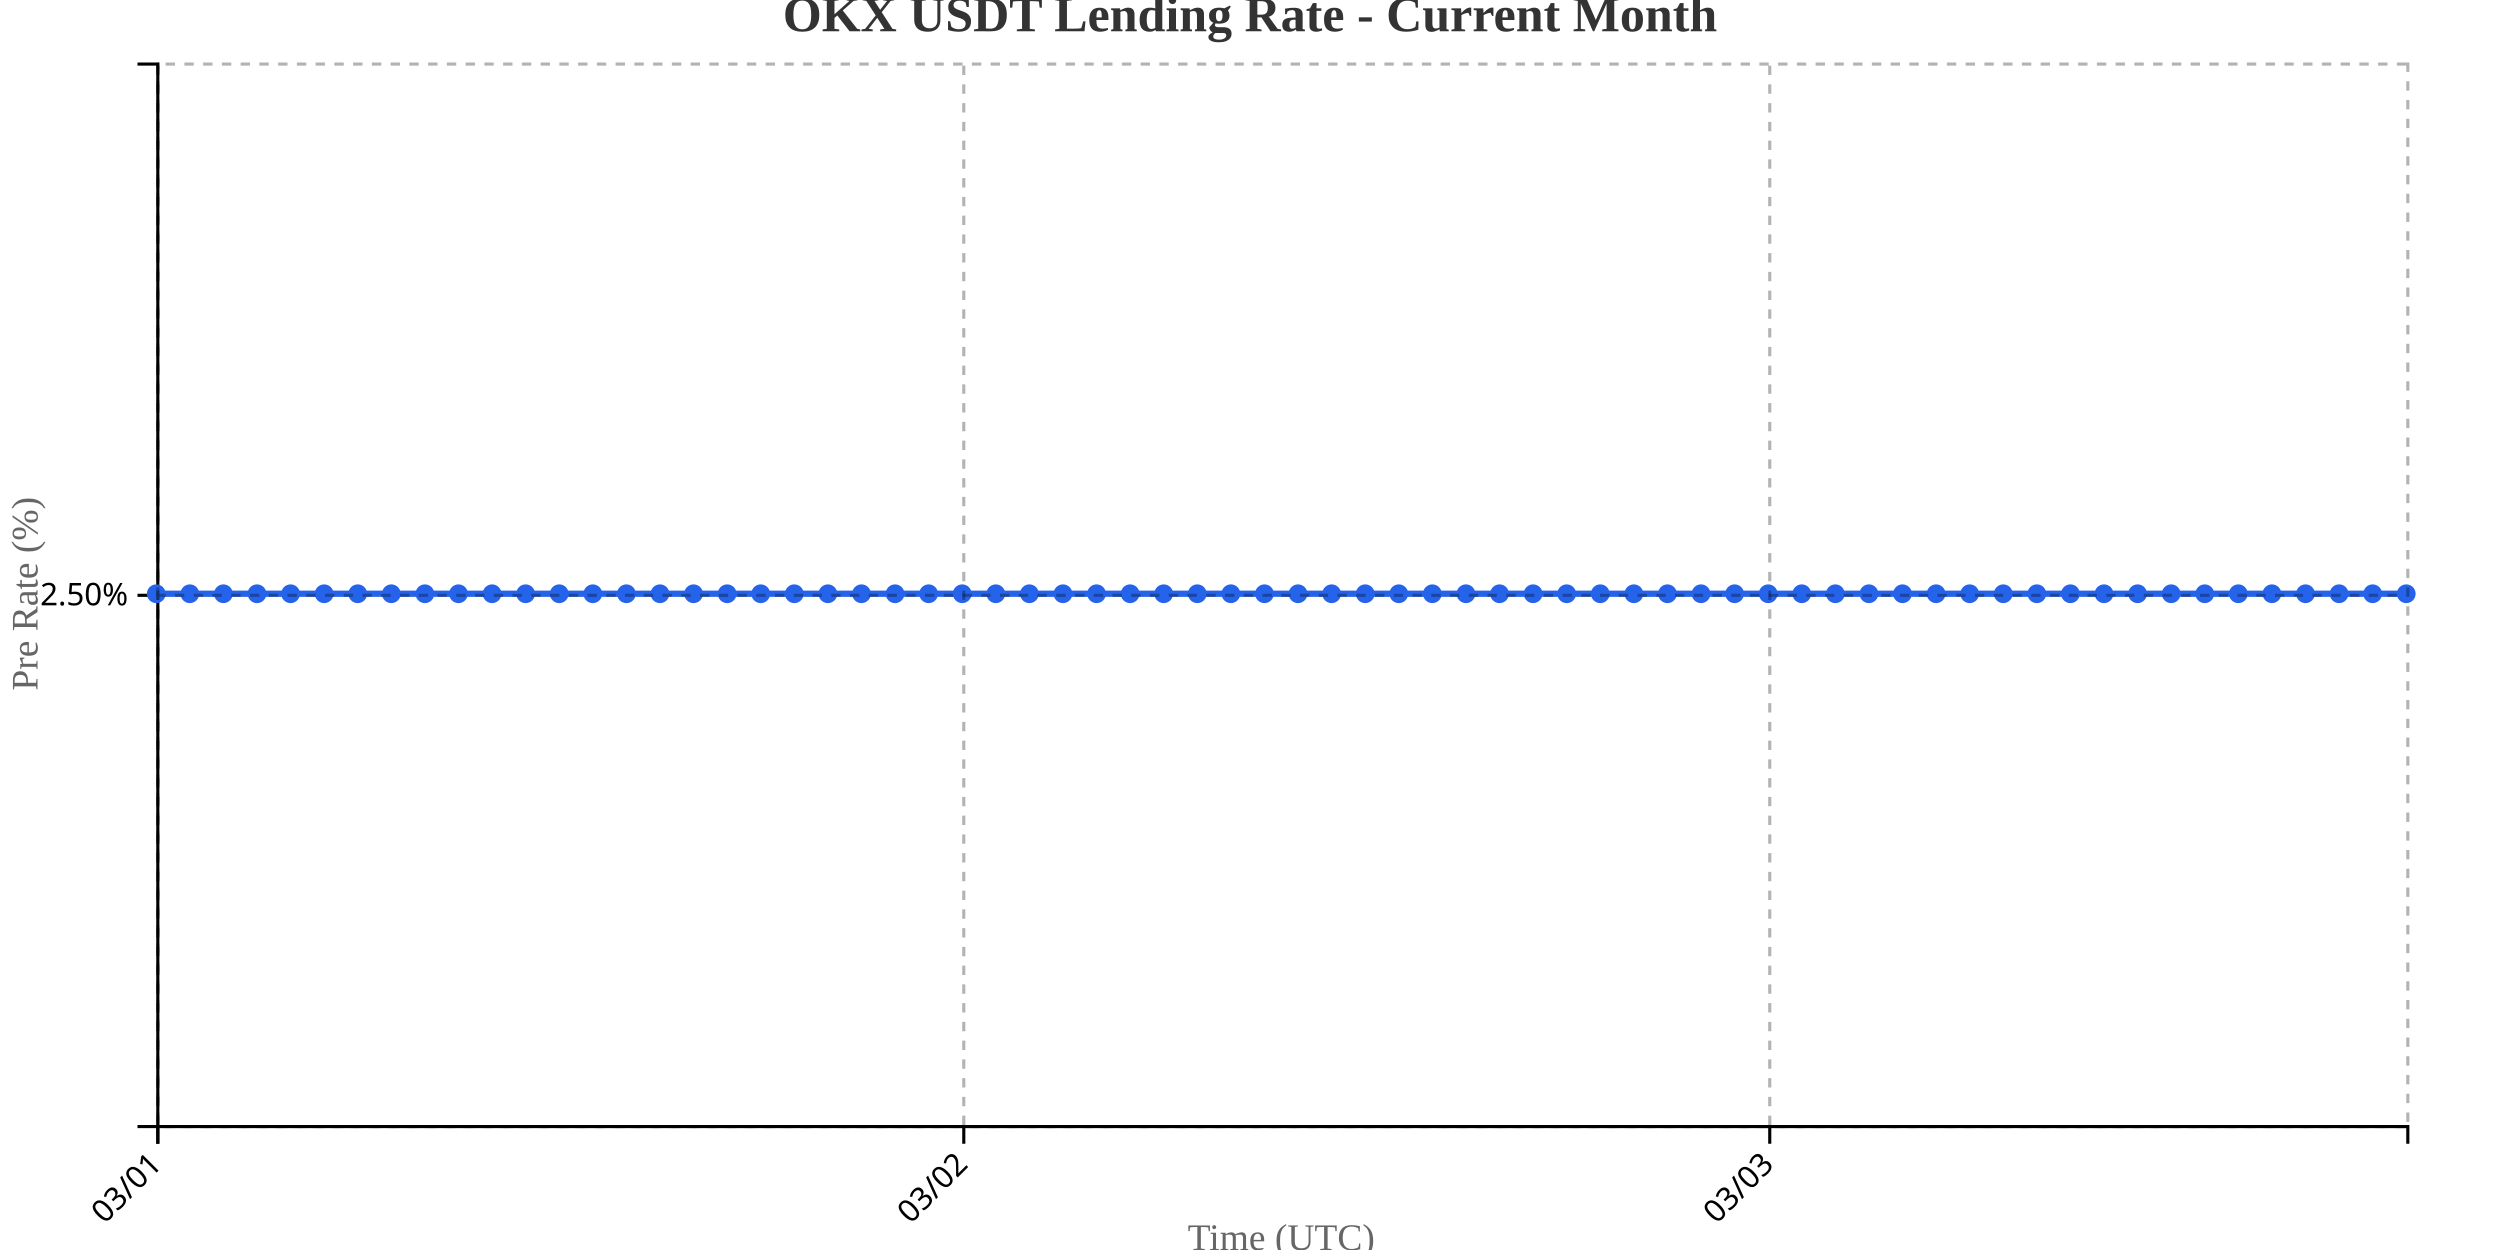
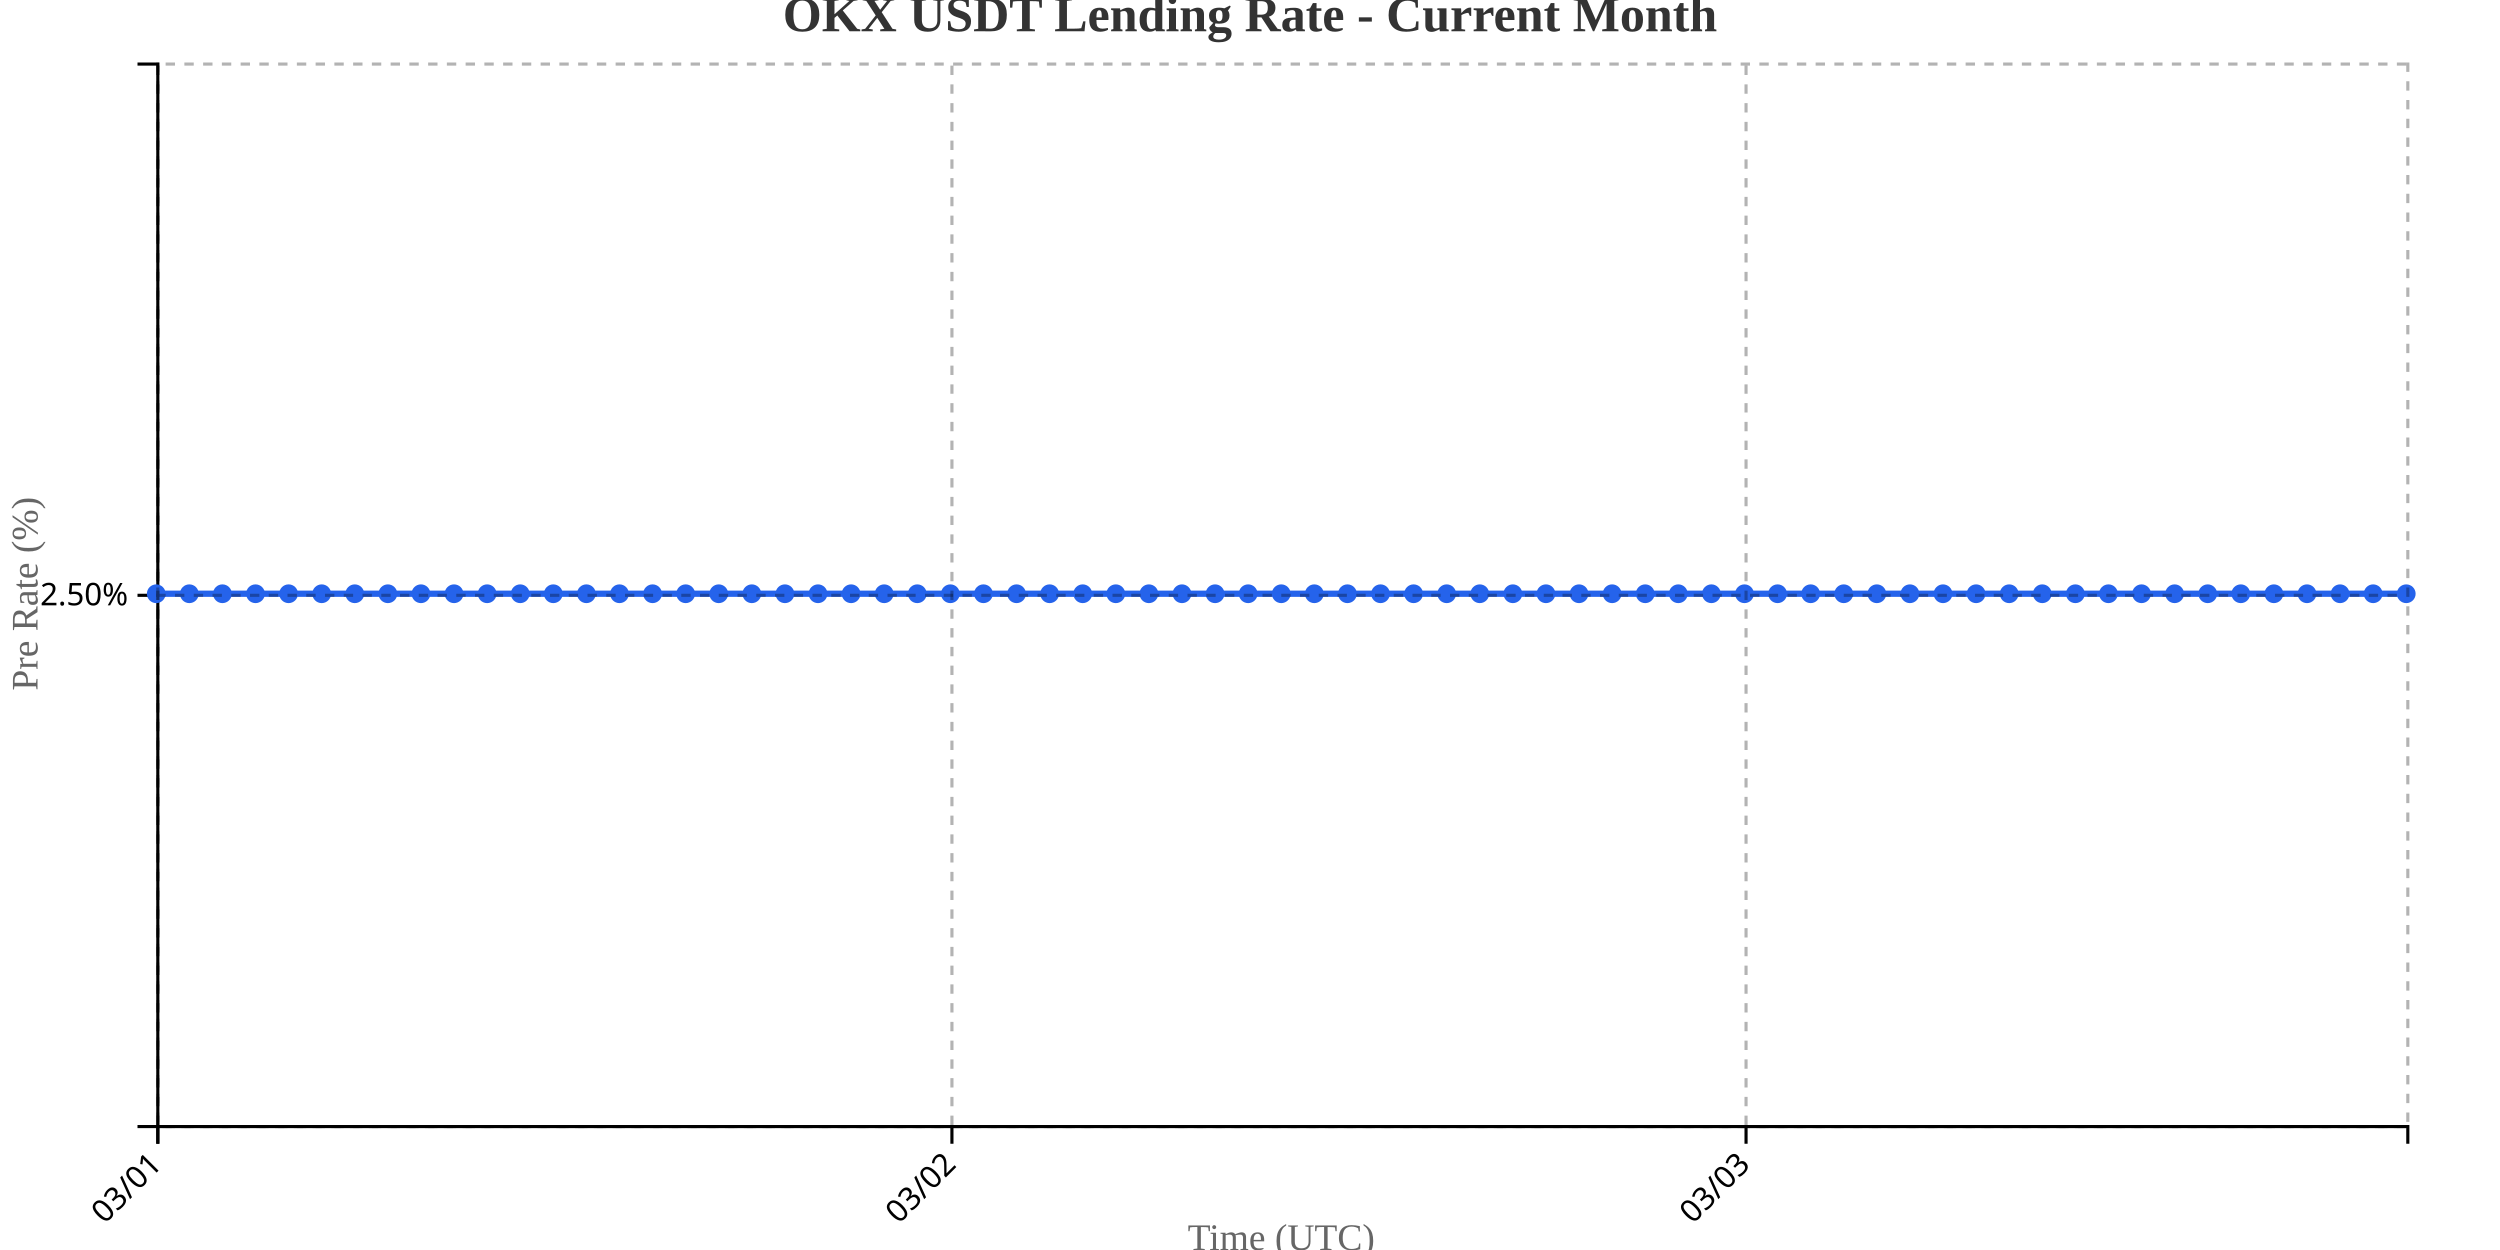
<svg xmlns="http://www.w3.org/2000/svg" width="800" height="400">
  <g transform="translate(50,20)">
    <g transform="translate(0,340)" fill="none" font-size="10" font-family="sans-serif" text-anchor="middle">
      <path class="domain" stroke="currentColor" d="M0.5,6V0.5H720.5V6" />
      <g class="tick" opacity="1" transform="translate(0.5,0)">
        <line stroke="currentColor" y2="6" />
        <text fill="currentColor" y="9" dy=".15em" style="text-anchor: end;" dx="-.8em" transform="rotate(-45)">03/01</text>
      </g>
-       <g class="tick" opacity="1" transform="translate(258.4104,0)">
+       <g class="tick" opacity="1" transform="translate(254.6176,0)">
        <line stroke="currentColor" y2="6" />
        <text fill="currentColor" y="9" dy=".15em" style="text-anchor: end;" dx="-.8em" transform="rotate(-45)">03/02</text>
      </g>
-       <g class="tick" opacity="1" transform="translate(516.3209,0)">
+       <g class="tick" opacity="1" transform="translate(508.7353,0)">
        <line stroke="currentColor" y2="6" />
        <text fill="currentColor" y="9" dy=".15em" style="text-anchor: end;" dx="-.8em" transform="rotate(-45)">03/03</text>
      </g>
    </g>
    <g fill="none" font-size="10" font-family="sans-serif" text-anchor="end">
      <path class="domain" stroke="currentColor" d="M-6,340.5H0.5V0.5H-6" />
      <g class="tick" opacity="1" transform="translate(0,170.5)">
        <line stroke="currentColor" x2="-6" />
        <text fill="currentColor" x="-9" dy="0.32em">2.50%</text>
      </g>
    </g>
    <text transform="rotate(-90)" y="-50" x="-170" dy="1em" style="text-anchor: middle; font-size: 12px; fill: #666;">Pre Rate (%)</text>
    <text transform="translate(360, 380)" style="text-anchor: middle; font-size: 12px; fill: #666;">Time (UTC)</text>
-     <path fill="none" stroke="#2563eb" stroke-width="2" d="M0,170C3.582,170,7.164,170,10.746,170C14.328,170,17.91,170,21.493,170C25.075,170,28.657,170,32.239,170C35.821,170,39.403,170,42.985,170C46.567,170,50.149,170,53.731,170C57.313,170,60.896,170,64.478,170C68.06,170,71.642,170,75.224,170C78.806,170,82.388,170,85.97,170C89.552,170,93.134,170,96.716,170C100.299,170,103.881,170,107.463,170C111.045,170,114.627,170,118.209,170C121.791,170,125.373,170,128.955,170C132.537,170,136.119,170,139.701,170C143.284,170,146.866,170,150.448,170C154.03,170,157.612,170,161.194,170C164.776,170,168.358,170,171.94,170C175.522,170,179.104,170,182.687,170C186.269,170,189.851,170,193.433,170C197.015,170,200.597,170,204.179,170C207.761,170,211.343,170,214.925,170C218.507,170,222.09,170,225.672,170C229.254,170,232.836,170,236.418,170C240,170,243.582,170,247.164,170C250.746,170,254.328,170,257.91,170C261.493,170,265.075,170,268.657,170C272.239,170,275.821,170,279.403,170C282.985,170,286.567,170,290.149,170C293.731,170,297.313,170,300.896,170C304.478,170,308.06,170,311.642,170C315.224,170,318.806,170,322.388,170C325.97,170,329.552,170,333.134,170C336.716,170,340.299,170,343.881,170C347.463,170,351.045,170,354.627,170C358.209,170,361.791,170,365.373,170C368.955,170,372.537,170,376.119,170C379.701,170,383.284,170,386.866,170C390.448,170,394.03,170,397.612,170C401.194,170,404.776,170,408.358,170C411.94,170,415.522,170,419.104,170C422.687,170,426.269,170,429.851,170C433.433,170,437.015,170,440.597,170C444.179,170,447.761,170,451.343,170C454.925,170,458.507,170,462.09,170C465.672,170,469.254,170,472.836,170C476.418,170,480,170,483.582,170C487.164,170,490.746,170,494.328,170C497.91,170,501.493,170,505.075,170C508.657,170,512.239,170,515.821,170C519.403,170,522.985,170,526.567,170C530.149,170,533.731,170,537.313,170C540.896,170,544.478,170,548.06,170C551.642,170,555.224,170,558.806,170C562.388,170,565.97,170,569.552,170C573.134,170,576.716,170,580.299,170C583.881,170,587.463,170,591.045,170C594.627,170,598.209,170,601.791,170C605.373,170,608.955,170,612.537,170C616.119,170,619.701,170,623.284,170C626.866,170,630.448,170,634.03,170C637.612,170,641.194,170,644.776,170C648.358,170,651.94,170,655.522,170C659.104,170,662.687,170,666.269,170C669.851,170,673.433,170,677.015,170C680.597,170,684.179,170,687.761,170C691.343,170,694.925,170,698.507,170C702.09,170,705.672,170,709.254,170C712.836,170,716.418,170,720,170" />
+     <path fill="none" stroke="#2563eb" stroke-width="2" d="M0,170C3.529,170,7.059,170,10.588,170C14.118,170,17.647,170,21.176,170C24.706,170,28.235,170,31.765,170C35.294,170,38.824,170,42.353,170C45.882,170,49.412,170,52.941,170C56.471,170,60,170,63.529,170C67.059,170,70.588,170,74.118,170C77.647,170,81.176,170,84.706,170C88.235,170,91.765,170,95.294,170C98.824,170,102.353,170,105.882,170C109.412,170,112.941,170,116.471,170C120,170,123.529,170,127.059,170C130.588,170,134.118,170,137.647,170C141.176,170,144.706,170,148.235,170C151.765,170,155.294,170,158.824,170C162.353,170,165.882,170,169.412,170C172.941,170,176.471,170,180,170C183.529,170,187.059,170,190.588,170C194.118,170,197.647,170,201.176,170C204.706,170,208.235,170,211.765,170C215.294,170,218.824,170,222.353,170C225.882,170,229.412,170,232.941,170C236.471,170,240,170,243.529,170C247.059,170,250.588,170,254.118,170C257.647,170,261.176,170,264.706,170C268.235,170,271.765,170,275.294,170C278.824,170,282.353,170,285.882,170C289.412,170,292.941,170,296.471,170C300,170,303.529,170,307.059,170C310.588,170,314.118,170,317.647,170C321.176,170,324.706,170,328.235,170C331.765,170,335.294,170,338.824,170C342.353,170,345.882,170,349.412,170C352.941,170,356.471,170,360,170C363.529,170,367.059,170,370.588,170C374.118,170,377.647,170,381.176,170C384.706,170,388.235,170,391.765,170C395.294,170,398.824,170,402.353,170C405.882,170,409.412,170,412.941,170C416.471,170,420,170,423.529,170C427.059,170,430.588,170,434.118,170C437.647,170,441.176,170,444.706,170C448.235,170,451.765,170,455.294,170C458.824,170,462.353,170,465.882,170C469.412,170,472.941,170,476.471,170C480,170,483.529,170,487.059,170C490.588,170,494.118,170,497.647,170C501.176,170,504.706,170,508.235,170C511.765,170,515.294,170,518.824,170C522.353,170,525.882,170,529.412,170C532.941,170,536.471,170,540,170C543.529,170,547.059,170,550.588,170C554.118,170,557.647,170,561.176,170C564.706,170,568.235,170,571.765,170C575.294,170,578.824,170,582.353,170C585.882,170,589.412,170,592.941,170C596.471,170,600,170,603.529,170C607.059,170,610.588,170,614.118,170C617.647,170,621.176,170,624.706,170C628.235,170,631.765,170,635.294,170C638.824,170,642.353,170,645.882,170C649.412,170,652.941,170,656.471,170C660,170,663.529,170,667.059,170C670.588,170,674.118,170,677.647,170C681.176,170,684.706,170,688.235,170C691.765,170,695.294,170,698.824,170C702.353,170,705.882,170,709.412,170C712.941,170,716.471,170,720,170" />
    <circle class="dot" cx="0" cy="170" r="3" fill="#2563eb" />
-     <circle class="dot" cx="10.746" cy="170" r="3" fill="#2563eb" />
-     <circle class="dot" cx="21.493" cy="170" r="3" fill="#2563eb" />
-     <circle class="dot" cx="32.239" cy="170" r="3" fill="#2563eb" />
-     <circle class="dot" cx="42.985" cy="170" r="3" fill="#2563eb" />
-     <circle class="dot" cx="53.731" cy="170" r="3" fill="#2563eb" />
-     <circle class="dot" cx="64.478" cy="170" r="3" fill="#2563eb" />
-     <circle class="dot" cx="75.224" cy="170" r="3" fill="#2563eb" />
-     <circle class="dot" cx="85.97" cy="170" r="3" fill="#2563eb" />
-     <circle class="dot" cx="96.716" cy="170" r="3" fill="#2563eb" />
-     <circle class="dot" cx="107.463" cy="170" r="3" fill="#2563eb" />
-     <circle class="dot" cx="118.209" cy="170" r="3" fill="#2563eb" />
-     <circle class="dot" cx="128.955" cy="170" r="3" fill="#2563eb" />
-     <circle class="dot" cx="139.701" cy="170" r="3" fill="#2563eb" />
-     <circle class="dot" cx="150.448" cy="170" r="3" fill="#2563eb" />
-     <circle class="dot" cx="161.194" cy="170" r="3" fill="#2563eb" />
-     <circle class="dot" cx="171.94" cy="170" r="3" fill="#2563eb" />
-     <circle class="dot" cx="182.687" cy="170" r="3" fill="#2563eb" />
-     <circle class="dot" cx="193.433" cy="170" r="3" fill="#2563eb" />
-     <circle class="dot" cx="204.179" cy="170" r="3" fill="#2563eb" />
-     <circle class="dot" cx="214.925" cy="170" r="3" fill="#2563eb" />
-     <circle class="dot" cx="225.672" cy="170" r="3" fill="#2563eb" />
-     <circle class="dot" cx="236.418" cy="170" r="3" fill="#2563eb" />
-     <circle class="dot" cx="247.164" cy="170" r="3" fill="#2563eb" />
-     <circle class="dot" cx="257.91" cy="170" r="3" fill="#2563eb" />
-     <circle class="dot" cx="268.657" cy="170" r="3" fill="#2563eb" />
-     <circle class="dot" cx="279.403" cy="170" r="3" fill="#2563eb" />
-     <circle class="dot" cx="290.149" cy="170" r="3" fill="#2563eb" />
-     <circle class="dot" cx="300.896" cy="170" r="3" fill="#2563eb" />
-     <circle class="dot" cx="311.642" cy="170" r="3" fill="#2563eb" />
-     <circle class="dot" cx="322.388" cy="170" r="3" fill="#2563eb" />
-     <circle class="dot" cx="333.134" cy="170" r="3" fill="#2563eb" />
-     <circle class="dot" cx="343.881" cy="170" r="3" fill="#2563eb" />
-     <circle class="dot" cx="354.627" cy="170" r="3" fill="#2563eb" />
-     <circle class="dot" cx="365.373" cy="170" r="3" fill="#2563eb" />
-     <circle class="dot" cx="376.119" cy="170" r="3" fill="#2563eb" />
-     <circle class="dot" cx="386.866" cy="170" r="3" fill="#2563eb" />
-     <circle class="dot" cx="397.612" cy="170" r="3" fill="#2563eb" />
-     <circle class="dot" cx="408.358" cy="170" r="3" fill="#2563eb" />
-     <circle class="dot" cx="419.104" cy="170" r="3" fill="#2563eb" />
-     <circle class="dot" cx="429.851" cy="170" r="3" fill="#2563eb" />
-     <circle class="dot" cx="440.597" cy="170" r="3" fill="#2563eb" />
-     <circle class="dot" cx="451.343" cy="170" r="3" fill="#2563eb" />
-     <circle class="dot" cx="462.09" cy="170" r="3" fill="#2563eb" />
-     <circle class="dot" cx="472.836" cy="170" r="3" fill="#2563eb" />
-     <circle class="dot" cx="483.582" cy="170" r="3" fill="#2563eb" />
-     <circle class="dot" cx="494.328" cy="170" r="3" fill="#2563eb" />
-     <circle class="dot" cx="505.075" cy="170" r="3" fill="#2563eb" />
-     <circle class="dot" cx="515.821" cy="170" r="3" fill="#2563eb" />
-     <circle class="dot" cx="526.567" cy="170" r="3" fill="#2563eb" />
-     <circle class="dot" cx="537.313" cy="170" r="3" fill="#2563eb" />
-     <circle class="dot" cx="548.06" cy="170" r="3" fill="#2563eb" />
-     <circle class="dot" cx="558.806" cy="170" r="3" fill="#2563eb" />
-     <circle class="dot" cx="569.552" cy="170" r="3" fill="#2563eb" />
-     <circle class="dot" cx="580.299" cy="170" r="3" fill="#2563eb" />
-     <circle class="dot" cx="591.045" cy="170" r="3" fill="#2563eb" />
-     <circle class="dot" cx="601.791" cy="170" r="3" fill="#2563eb" />
-     <circle class="dot" cx="612.537" cy="170" r="3" fill="#2563eb" />
-     <circle class="dot" cx="623.284" cy="170" r="3" fill="#2563eb" />
-     <circle class="dot" cx="634.03" cy="170" r="3" fill="#2563eb" />
-     <circle class="dot" cx="644.776" cy="170" r="3" fill="#2563eb" />
-     <circle class="dot" cx="655.522" cy="170" r="3" fill="#2563eb" />
-     <circle class="dot" cx="666.269" cy="170" r="3" fill="#2563eb" />
-     <circle class="dot" cx="677.015" cy="170" r="3" fill="#2563eb" />
-     <circle class="dot" cx="687.761" cy="170" r="3" fill="#2563eb" />
-     <circle class="dot" cx="698.507" cy="170" r="3" fill="#2563eb" />
-     <circle class="dot" cx="709.254" cy="170" r="3" fill="#2563eb" />
+     <circle class="dot" cx="10.588" cy="170" r="3" fill="#2563eb" />
+     <circle class="dot" cx="21.176" cy="170" r="3" fill="#2563eb" />
+     <circle class="dot" cx="31.765" cy="170" r="3" fill="#2563eb" />
+     <circle class="dot" cx="42.353" cy="170" r="3" fill="#2563eb" />
+     <circle class="dot" cx="52.941" cy="170" r="3" fill="#2563eb" />
+     <circle class="dot" cx="63.529" cy="170" r="3" fill="#2563eb" />
+     <circle class="dot" cx="74.118" cy="170" r="3" fill="#2563eb" />
+     <circle class="dot" cx="84.706" cy="170" r="3" fill="#2563eb" />
+     <circle class="dot" cx="95.294" cy="170" r="3" fill="#2563eb" />
+     <circle class="dot" cx="105.882" cy="170" r="3" fill="#2563eb" />
+     <circle class="dot" cx="116.471" cy="170" r="3" fill="#2563eb" />
+     <circle class="dot" cx="127.059" cy="170" r="3" fill="#2563eb" />
+     <circle class="dot" cx="137.647" cy="170" r="3" fill="#2563eb" />
+     <circle class="dot" cx="148.235" cy="170" r="3" fill="#2563eb" />
+     <circle class="dot" cx="158.824" cy="170" r="3" fill="#2563eb" />
+     <circle class="dot" cx="169.412" cy="170" r="3" fill="#2563eb" />
+     <circle class="dot" cx="180" cy="170" r="3" fill="#2563eb" />
+     <circle class="dot" cx="190.588" cy="170" r="3" fill="#2563eb" />
+     <circle class="dot" cx="201.176" cy="170" r="3" fill="#2563eb" />
+     <circle class="dot" cx="211.765" cy="170" r="3" fill="#2563eb" />
+     <circle class="dot" cx="222.353" cy="170" r="3" fill="#2563eb" />
+     <circle class="dot" cx="232.941" cy="170" r="3" fill="#2563eb" />
+     <circle class="dot" cx="243.529" cy="170" r="3" fill="#2563eb" />
+     <circle class="dot" cx="254.118" cy="170" r="3" fill="#2563eb" />
+     <circle class="dot" cx="264.706" cy="170" r="3" fill="#2563eb" />
+     <circle class="dot" cx="275.294" cy="170" r="3" fill="#2563eb" />
+     <circle class="dot" cx="285.882" cy="170" r="3" fill="#2563eb" />
+     <circle class="dot" cx="296.471" cy="170" r="3" fill="#2563eb" />
+     <circle class="dot" cx="307.059" cy="170" r="3" fill="#2563eb" />
+     <circle class="dot" cx="317.647" cy="170" r="3" fill="#2563eb" />
+     <circle class="dot" cx="328.235" cy="170" r="3" fill="#2563eb" />
+     <circle class="dot" cx="338.824" cy="170" r="3" fill="#2563eb" />
+     <circle class="dot" cx="349.412" cy="170" r="3" fill="#2563eb" />
+     <circle class="dot" cx="360" cy="170" r="3" fill="#2563eb" />
+     <circle class="dot" cx="370.588" cy="170" r="3" fill="#2563eb" />
+     <circle class="dot" cx="381.176" cy="170" r="3" fill="#2563eb" />
+     <circle class="dot" cx="391.765" cy="170" r="3" fill="#2563eb" />
+     <circle class="dot" cx="402.353" cy="170" r="3" fill="#2563eb" />
+     <circle class="dot" cx="412.941" cy="170" r="3" fill="#2563eb" />
+     <circle class="dot" cx="423.529" cy="170" r="3" fill="#2563eb" />
+     <circle class="dot" cx="434.118" cy="170" r="3" fill="#2563eb" />
+     <circle class="dot" cx="444.706" cy="170" r="3" fill="#2563eb" />
+     <circle class="dot" cx="455.294" cy="170" r="3" fill="#2563eb" />
+     <circle class="dot" cx="465.882" cy="170" r="3" fill="#2563eb" />
+     <circle class="dot" cx="476.471" cy="170" r="3" fill="#2563eb" />
+     <circle class="dot" cx="487.059" cy="170" r="3" fill="#2563eb" />
+     <circle class="dot" cx="497.647" cy="170" r="3" fill="#2563eb" />
+     <circle class="dot" cx="508.235" cy="170" r="3" fill="#2563eb" />
+     <circle class="dot" cx="518.824" cy="170" r="3" fill="#2563eb" />
+     <circle class="dot" cx="529.412" cy="170" r="3" fill="#2563eb" />
+     <circle class="dot" cx="540" cy="170" r="3" fill="#2563eb" />
+     <circle class="dot" cx="550.588" cy="170" r="3" fill="#2563eb" />
+     <circle class="dot" cx="561.176" cy="170" r="3" fill="#2563eb" />
+     <circle class="dot" cx="571.765" cy="170" r="3" fill="#2563eb" />
+     <circle class="dot" cx="582.353" cy="170" r="3" fill="#2563eb" />
+     <circle class="dot" cx="592.941" cy="170" r="3" fill="#2563eb" />
+     <circle class="dot" cx="603.529" cy="170" r="3" fill="#2563eb" />
+     <circle class="dot" cx="614.118" cy="170" r="3" fill="#2563eb" />
+     <circle class="dot" cx="624.706" cy="170" r="3" fill="#2563eb" />
+     <circle class="dot" cx="635.294" cy="170" r="3" fill="#2563eb" />
+     <circle class="dot" cx="645.882" cy="170" r="3" fill="#2563eb" />
+     <circle class="dot" cx="656.471" cy="170" r="3" fill="#2563eb" />
+     <circle class="dot" cx="667.059" cy="170" r="3" fill="#2563eb" />
+     <circle class="dot" cx="677.647" cy="170" r="3" fill="#2563eb" />
+     <circle class="dot" cx="688.235" cy="170" r="3" fill="#2563eb" />
+     <circle class="dot" cx="698.824" cy="170" r="3" fill="#2563eb" />
+     <circle class="dot" cx="709.412" cy="170" r="3" fill="#2563eb" />
    <circle class="dot" cx="720" cy="170" r="3" fill="#2563eb" />
    <g class="grid" transform="translate(0,340)" fill="none" font-size="10" font-family="sans-serif" text-anchor="middle" style="stroke-dasharray: 3,3; opacity: 0.3;">
      <path class="domain" stroke="currentColor" d="M0.5,-340V0.5H720.5V-340" />
      <g class="tick" opacity="1" transform="translate(0.5,0)">
        <line stroke="currentColor" y2="-340" />
        <text fill="currentColor" y="3" dy="0.71em" />
      </g>
-       <g class="tick" opacity="1" transform="translate(258.4104,0)">
+       <g class="tick" opacity="1" transform="translate(254.6176,0)">
        <line stroke="currentColor" y2="-340" />
        <text fill="currentColor" y="3" dy="0.71em" />
      </g>
-       <g class="tick" opacity="1" transform="translate(516.3209,0)">
+       <g class="tick" opacity="1" transform="translate(508.7353,0)">
        <line stroke="currentColor" y2="-340" />
        <text fill="currentColor" y="3" dy="0.71em" />
      </g>
    </g>
    <g class="grid" fill="none" font-size="10" font-family="sans-serif" text-anchor="end" style="stroke-dasharray: 3,3; opacity: 0.3;">
      <path class="domain" stroke="currentColor" d="M720,340.5H0.5V0.5H720" />
      <g class="tick" opacity="1" transform="translate(0,170.5)">
        <line stroke="currentColor" x2="720" />
        <text fill="currentColor" x="-3" dy="0.32em" />
      </g>
    </g>
  </g>
  <text x="400" y="10" text-anchor="middle" style="font-size: 16px; font-weight: bold; fill: #333;">OKX USDT Lending Rate - Current Month</text>
</svg>
